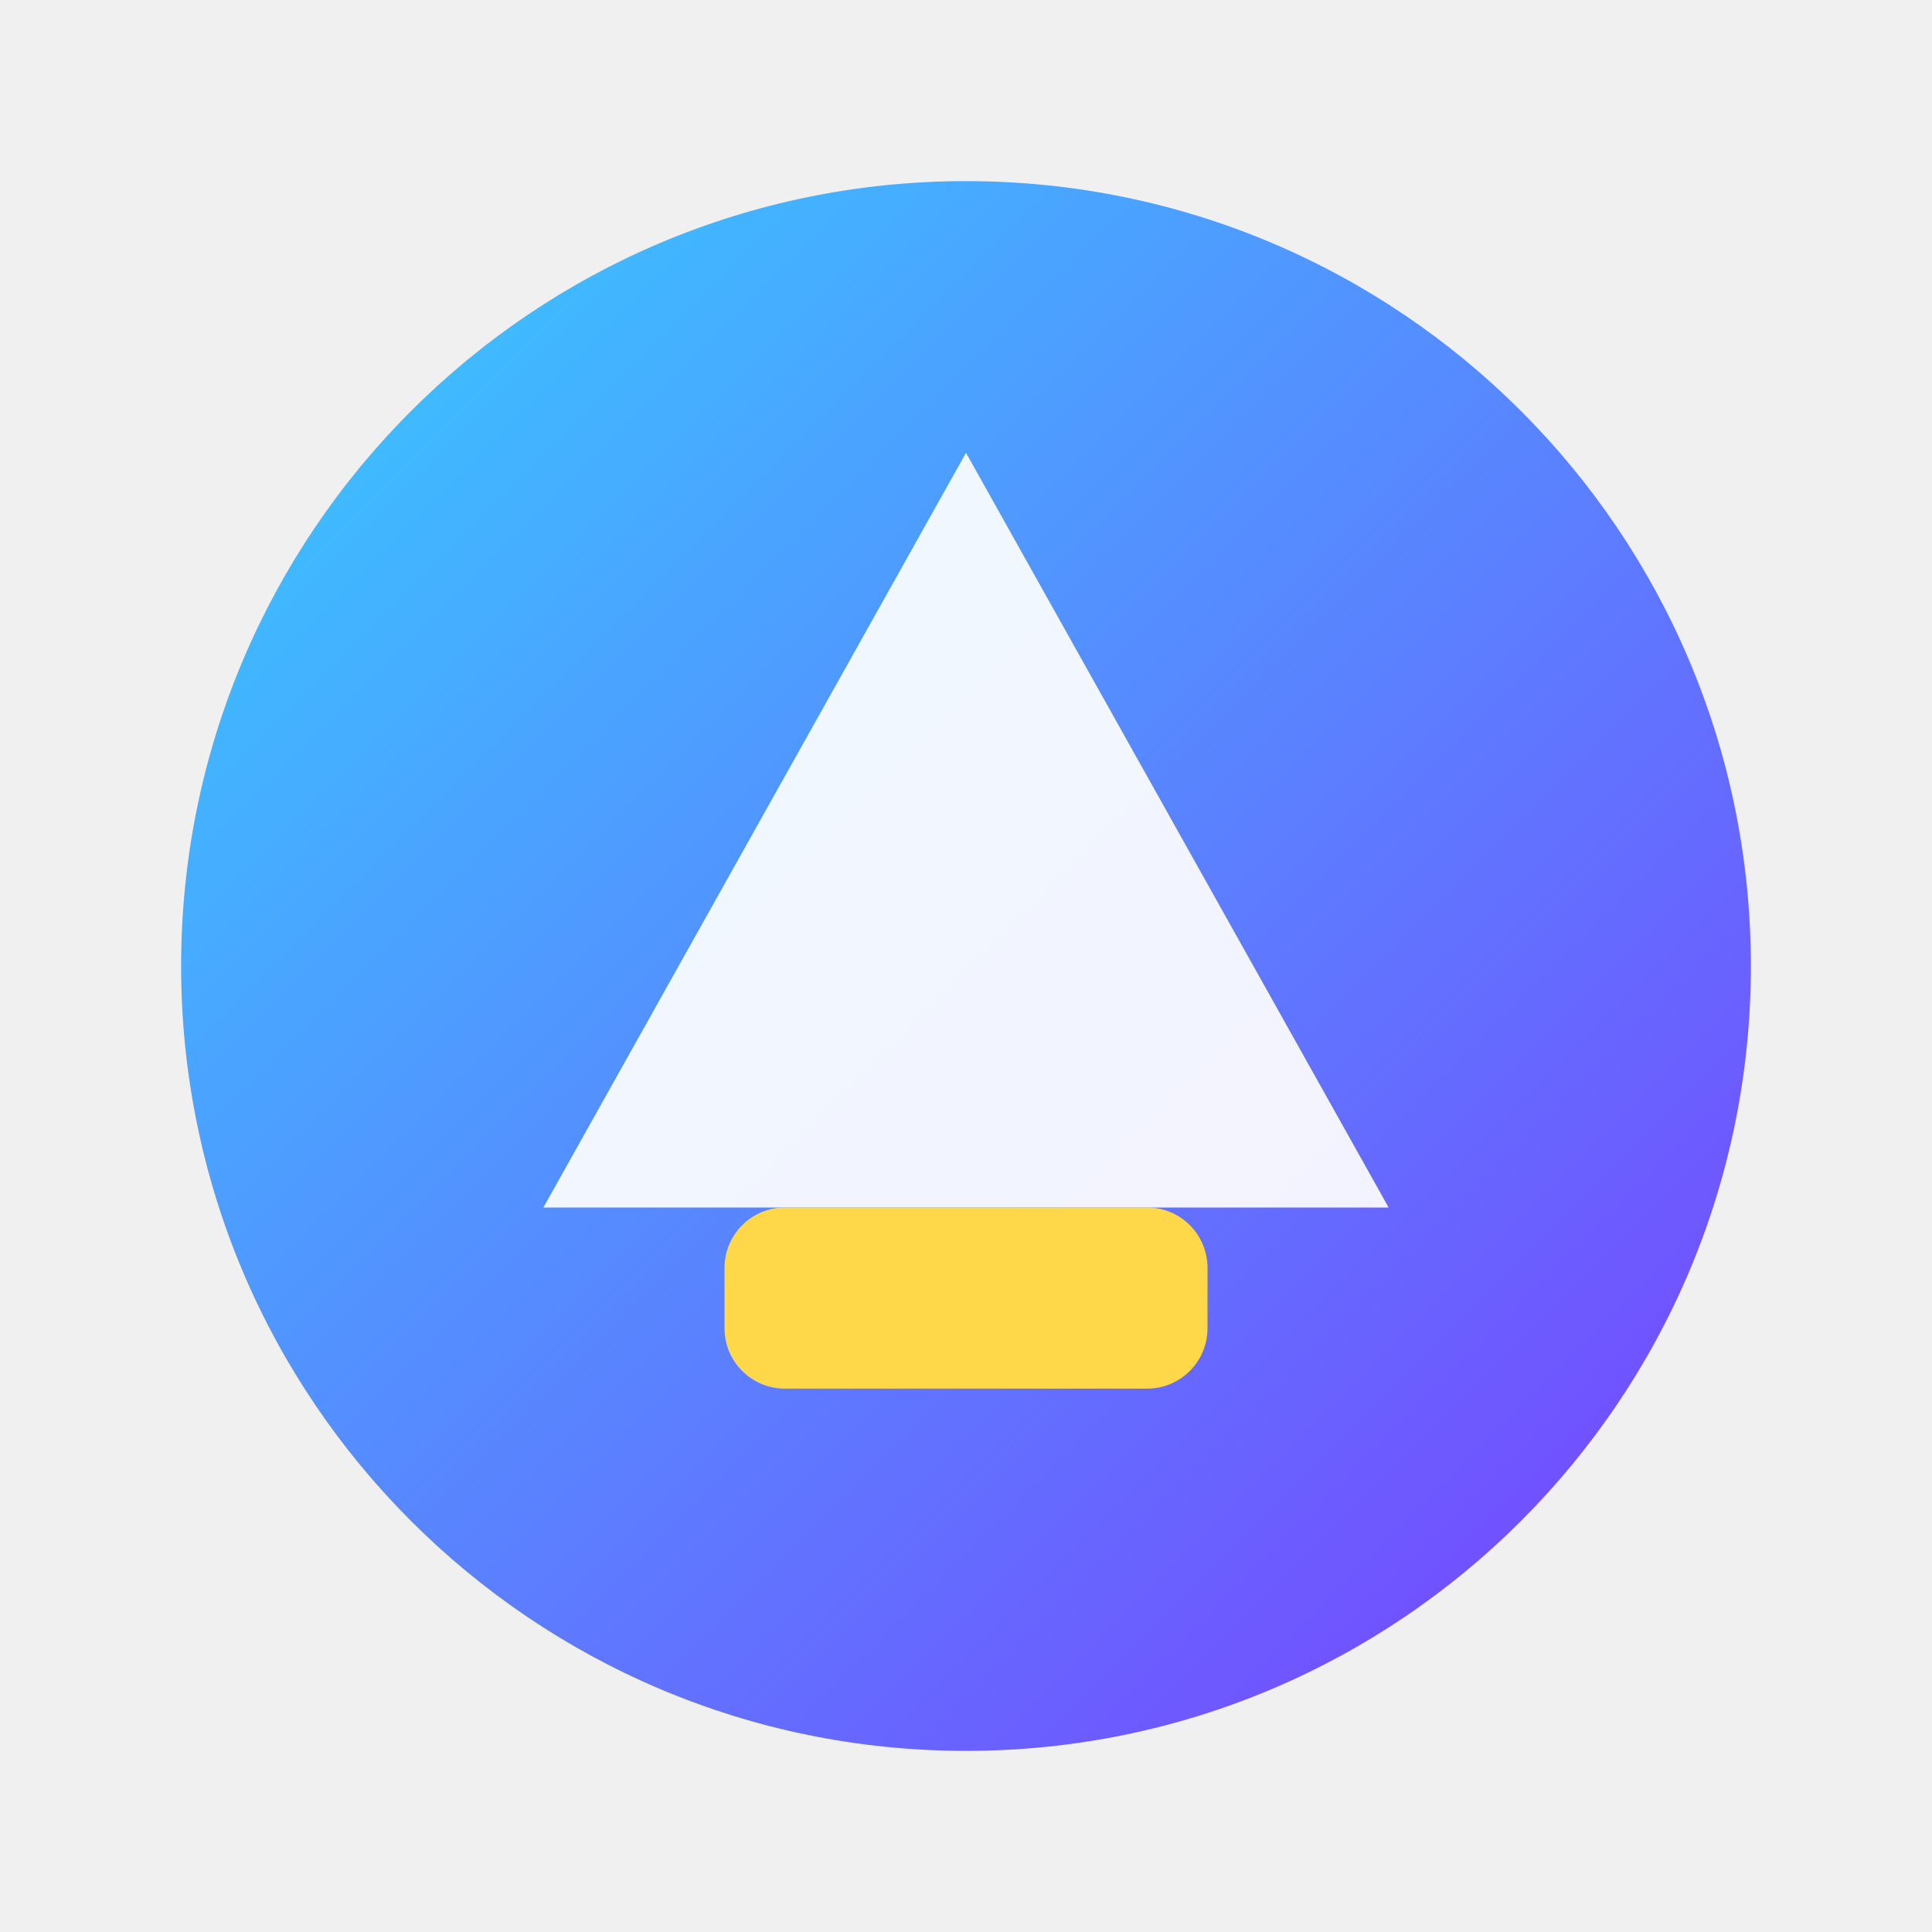
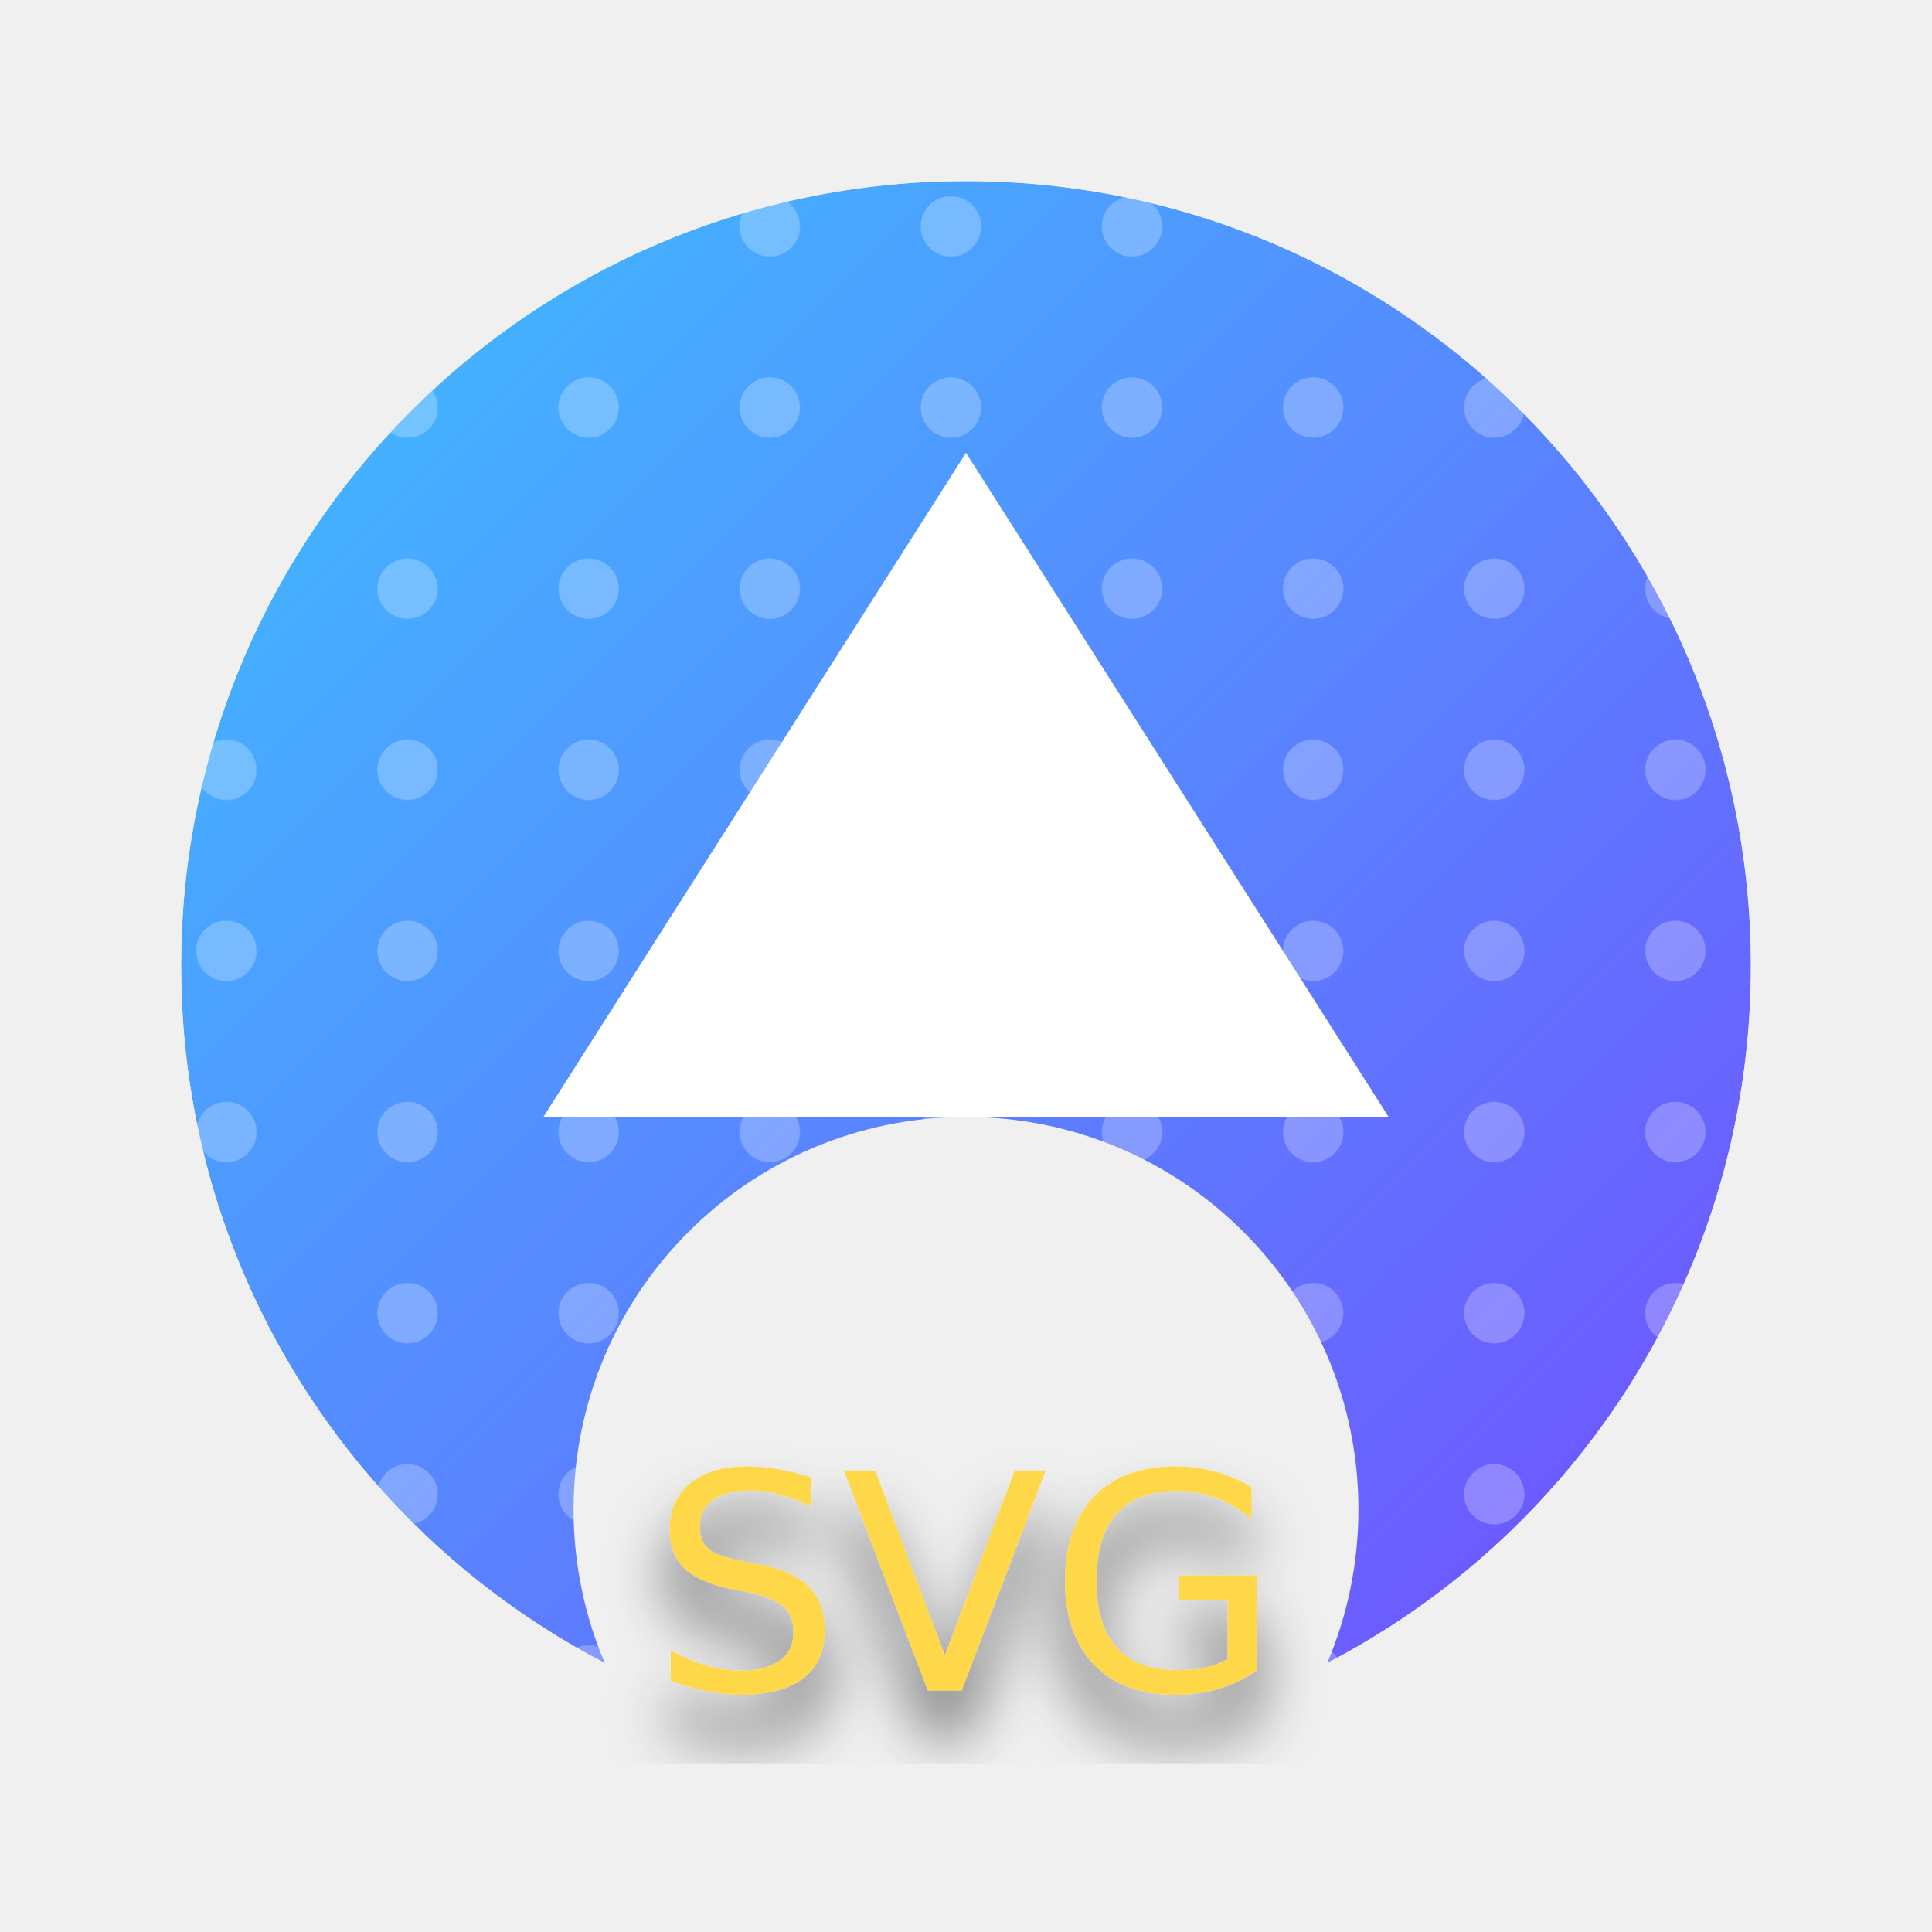
<svg xmlns="http://www.w3.org/2000/svg" width="128" height="128" viewBox="0 0 128 128">
  <defs>
    <linearGradient id="g" x1="0" y1="0" x2="1" y2="1">
      <stop offset="0" stop-color="#35d0ff" />
      <stop offset="1" stop-color="#7b3cff" />
    </linearGradient>
+     <pattern id="dots" width="12" height="12" patternUnits="userSpaceOnUse">
+       <circle cx="3" cy="3" r="2" fill="#ffffff" fill-opacity="0.25" />
+     </pattern>
+     <clipPath id="round">
+       <circle cx="64" cy="64" r="52" />
+     </clipPath>
+     <mask id="fade">
+       <rect width="128" height="128" fill="white" />
+       <circle cx="64" cy="100" r="26" fill="black" />
+     </mask>
+     <filter id="shadow" x="-30%" y="-30%" width="160%" height="160%">
+       <feDropShadow dx="0" dy="3" stdDeviation="2" flood-color="#000000" flood-opacity="0.6" />
+     </filter>
+     <style>
+       .title { font-family: 'DejaVu Sans', sans-serif; font-size: 20px; fill: #ffd84a; }
+       .accent { fill: #ffffff !important; }
+     </style>
  </defs>
-   <circle cx="64" cy="64" r="52" fill="url(#g)" />
-   <path d="M36 80 L64 30 L92 80 Z" fill="#ffffff" fill-opacity="0.92" />
-   <rect x="48" y="80" width="32" height="12" rx="4" fill="#ffd84a" />
+   <g clip-path="url(#round)" mask="url(#fade)">
+     <rect width="128" height="128" fill="url(#g)" />
+     <rect width="128" height="128" fill="url(#dots)" />
+     <path class="accent" d="M36 74 L64 30 L92 74 Z" />
+   </g>
+   <text class="title" x="64" y="112" text-anchor="middle" filter="url(#shadow)">SVG</text>
</svg>
